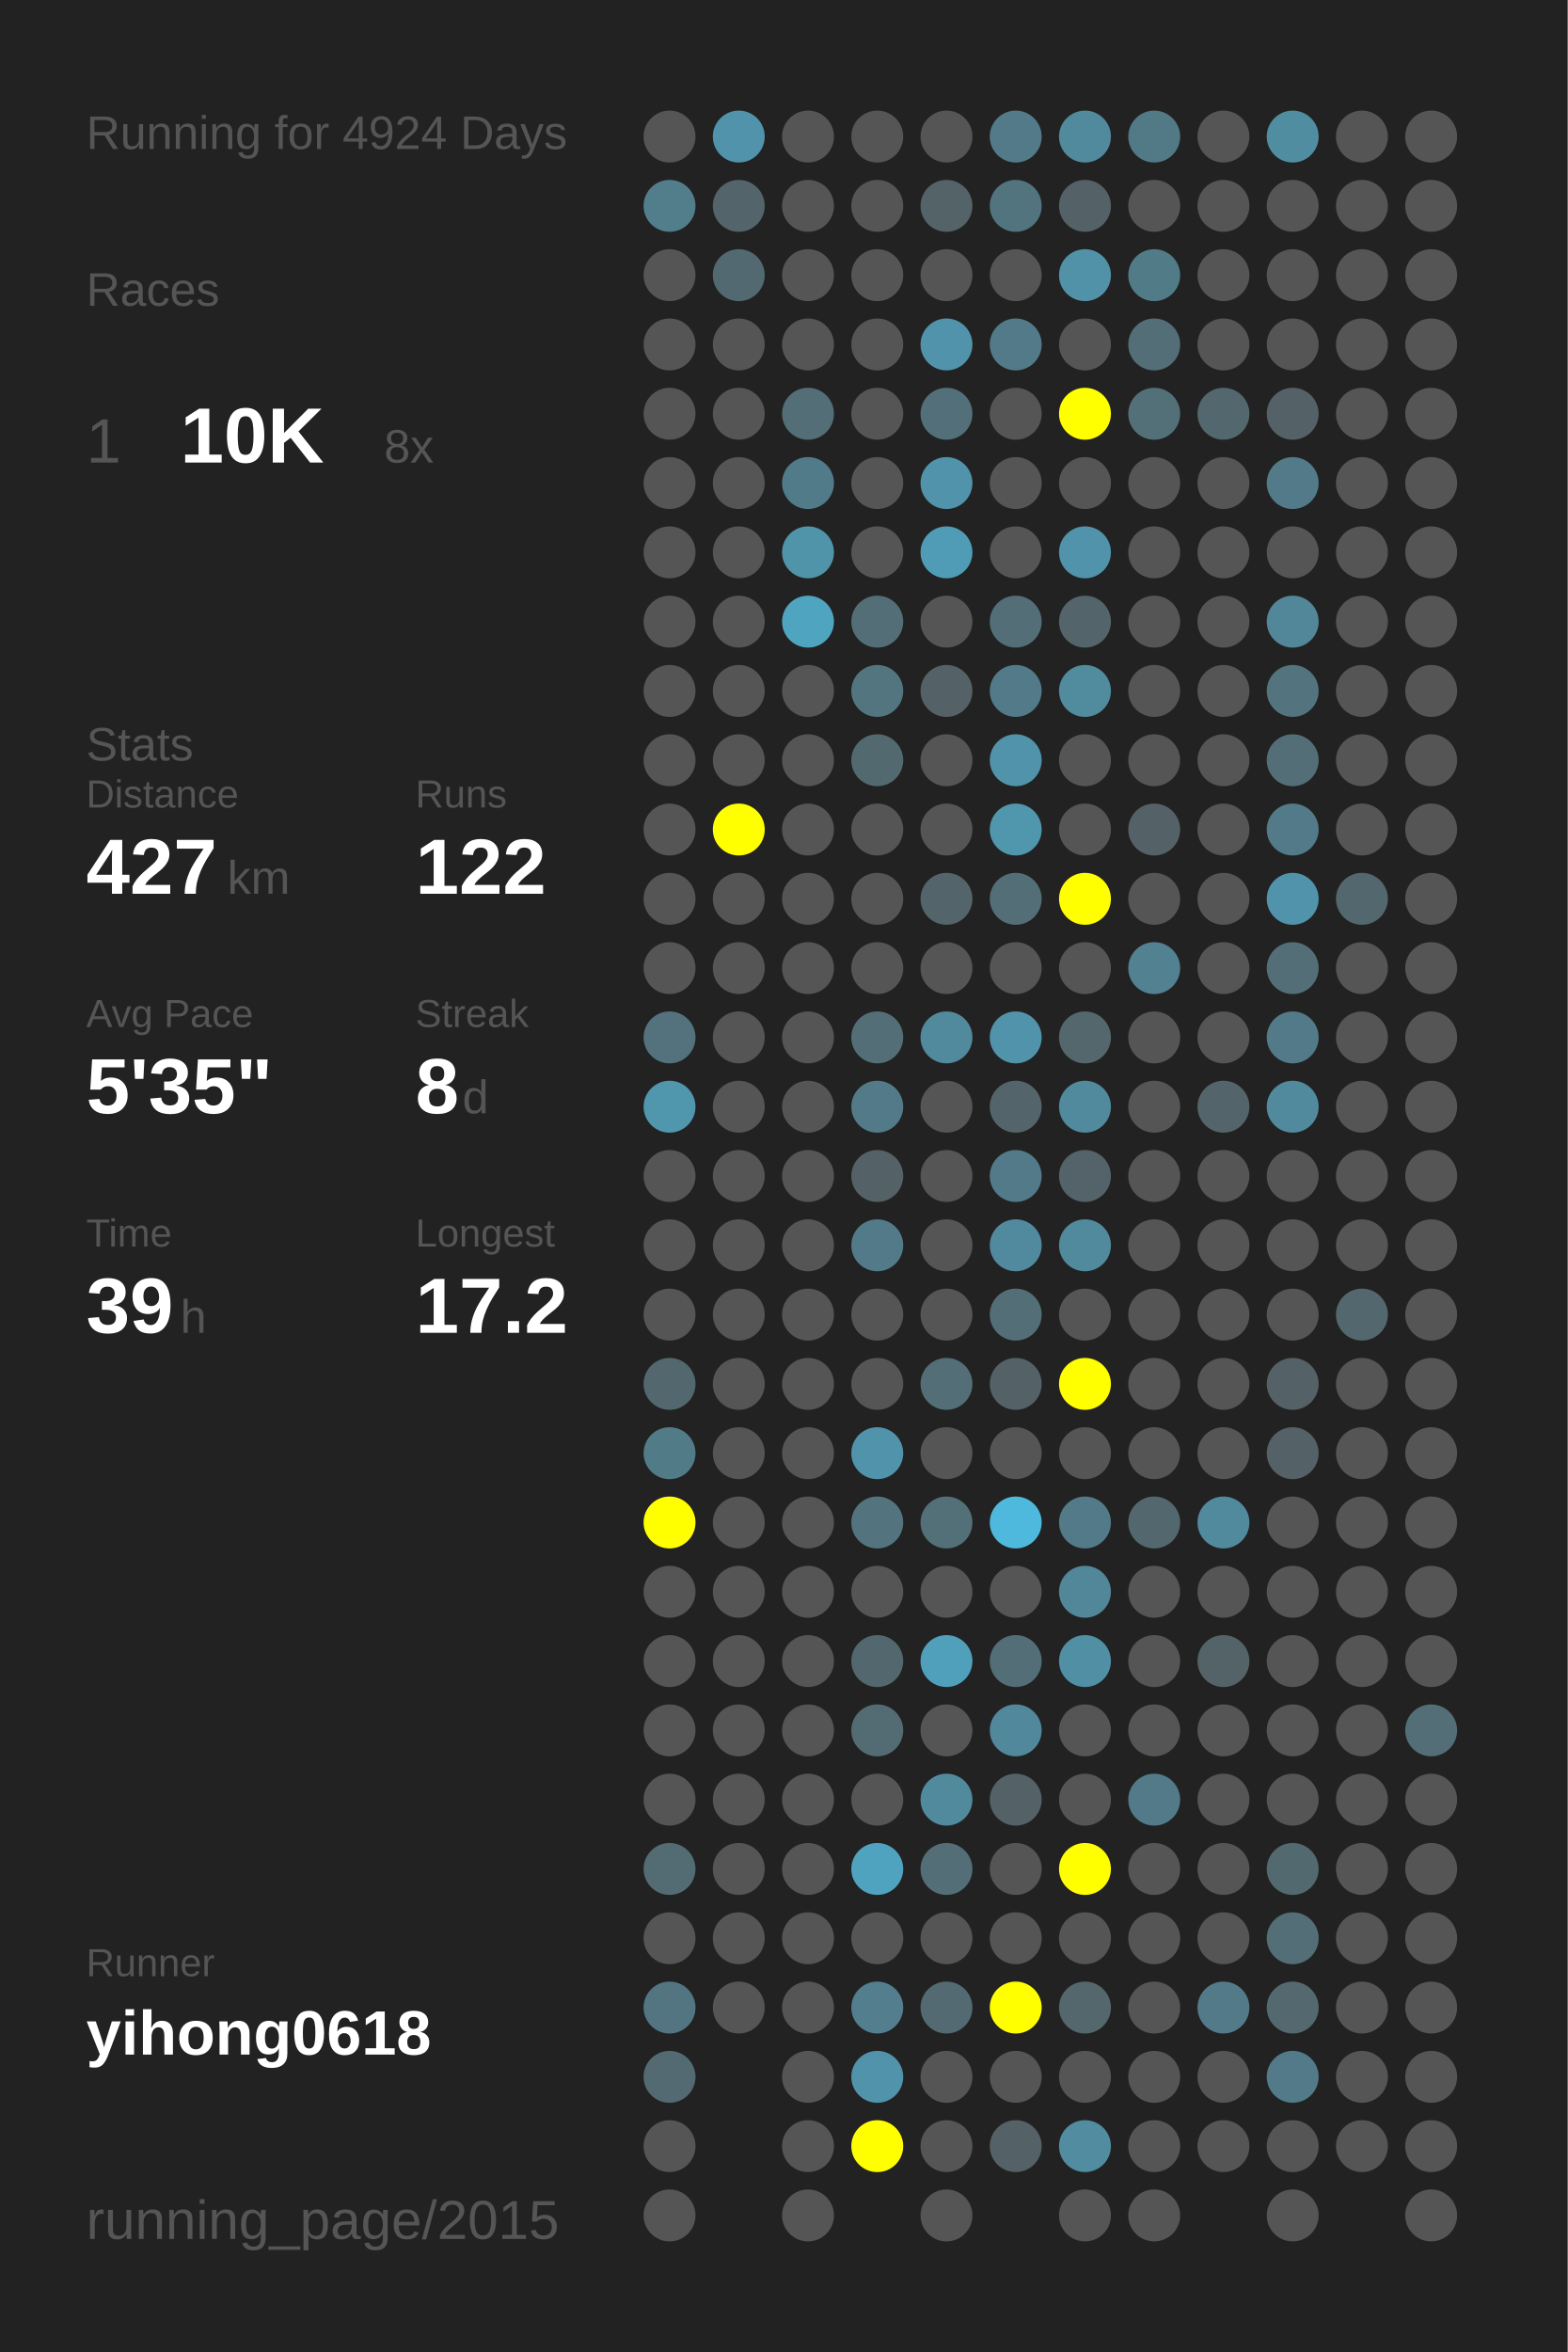
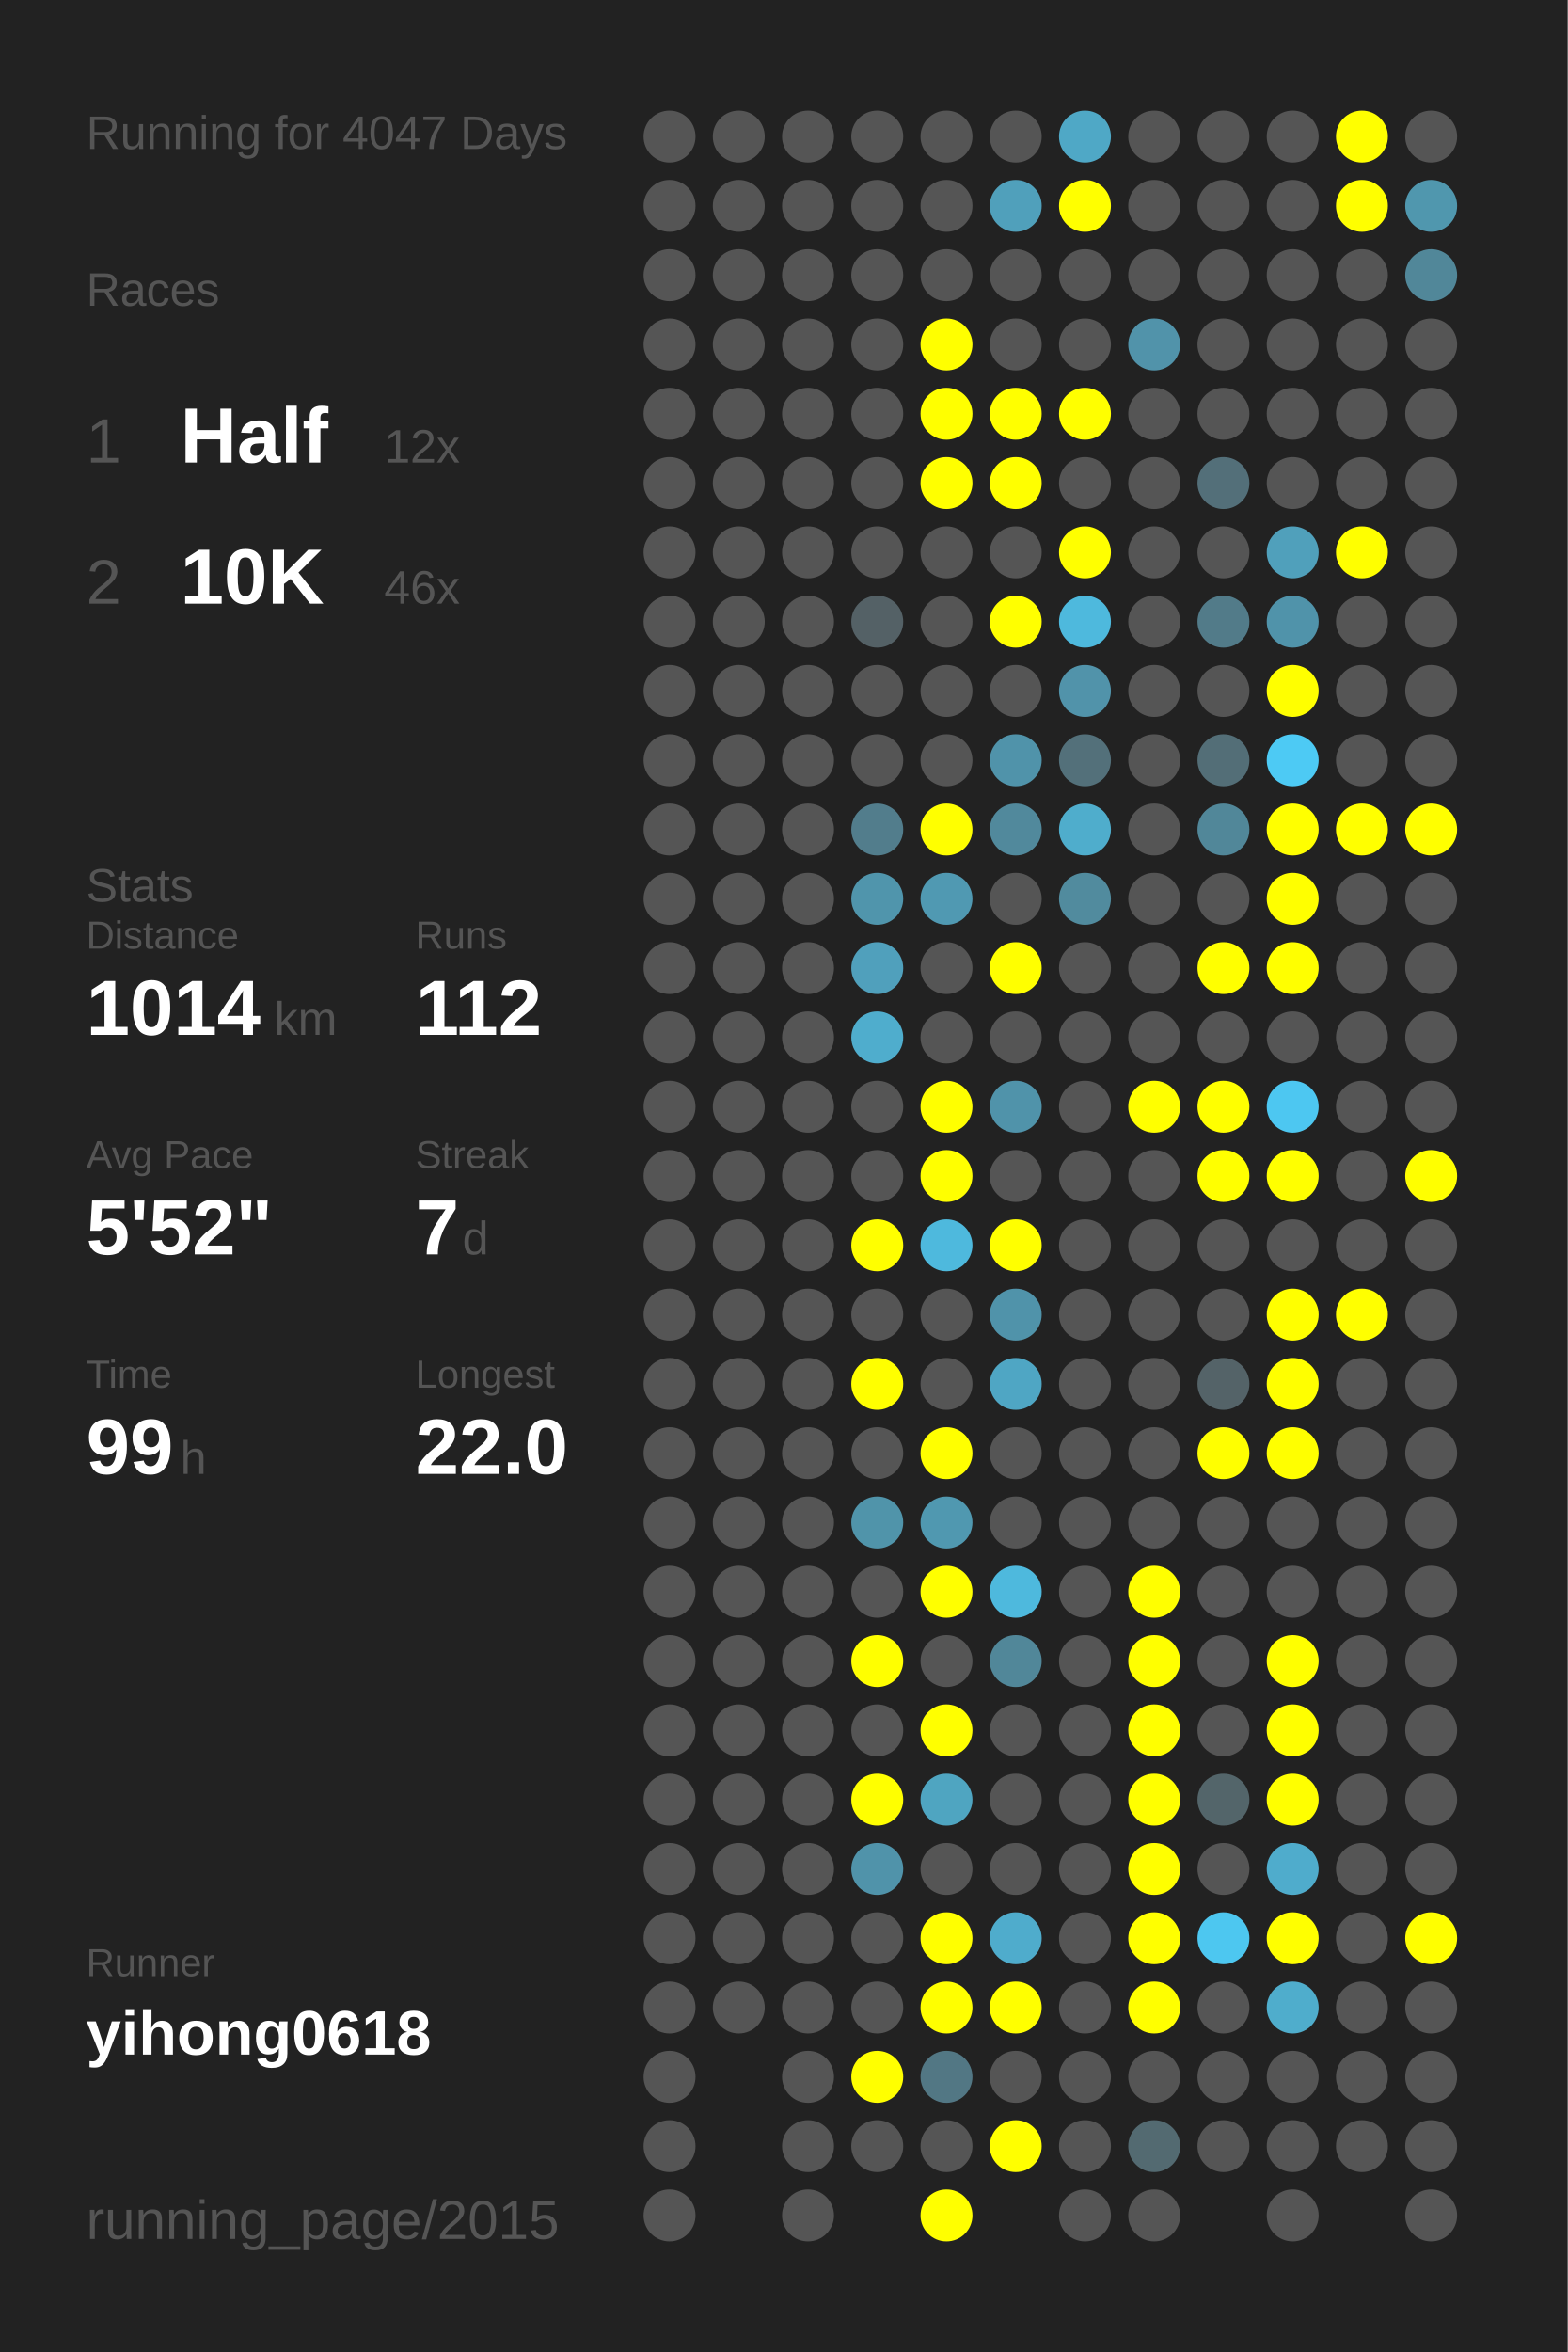
<svg xmlns="http://www.w3.org/2000/svg" baseProfile="full" height="300mm" version="1.1" viewBox="0,0,200,300" width="200mm">
  <defs />
  <rect fill="#222222" height="300" width="200" x="0" y="0" />
-   <text fill="#555555" style="font-size:6px; font-family:Arial;" x="11" y="19">Running for 4924 Days</text>
+   <text fill="#555555" style="font-size:6px; font-family:Arial;" x="11" y="19">Running for 4047 Days</text>
  <text fill="#555555" style="font-size:6px; font-family:Arial;" x="11" y="39">Races</text>
  <text fill="#555555" style="font-size:8px; font-family:Arial;" x="11" y="59">1</text>
-   <text fill="#FFFFFF" style="font-size:10px; font-family:Arial; font-weight:bold;" x="23" y="59">10K</text>
-   <text fill="#555555" style="font-size:6px; font-family:Arial;" x="49" y="59">8x</text>
-   <text fill="#555555" style="font-size:6px; font-family:Arial;" x="11" y="97">Stats</text>
-   <text fill="#555555" style="font-size:5px; font-family:Arial;" x="11" y="103">Distance</text>
-   <text fill="#FFFFFF" style="font-size:10px; font-family:Arial; font-weight:bold;" x="11" y="114">427</text>
-   <text fill="#555555" style="font-size:6px; font-family:Arial;" x="29" y="114">km</text>
-   <text fill="#555555" style="font-size:5px; font-family:Arial;" x="53" y="103">Runs</text>
-   <text fill="#FFFFFF" style="font-size:10px; font-family:Arial; font-weight:bold;" x="53" y="114">122</text>
-   <text fill="#555555" style="font-size:5px; font-family:Arial;" x="11" y="131">Avg Pace</text>
-   <text fill="#FFFFFF" style="font-size:10px; font-family:Arial; font-weight:bold;" x="11" y="142">5'35"</text>
-   <text fill="#555555" style="font-size:5px; font-family:Arial;" x="53" y="131">Streak</text>
-   <text fill="#FFFFFF" style="font-size:10px; font-family:Arial; font-weight:bold;" x="53" y="142">8</text>
-   <text fill="#555555" style="font-size:6px; font-family:Arial;" x="59" y="142">d</text>
-   <text fill="#555555" style="font-size:5px; font-family:Arial;" x="11" y="159">Time</text>
-   <text fill="#FFFFFF" style="font-size:10px; font-family:Arial; font-weight:bold;" x="11" y="170">39</text>
-   <text fill="#555555" style="font-size:6px; font-family:Arial;" x="23" y="170">h</text>
-   <text fill="#555555" style="font-size:5px; font-family:Arial;" x="53" y="159">Longest</text>
-   <text fill="#FFFFFF" style="font-size:10px; font-family:Arial; font-weight:bold;" x="53" y="170">17.2</text>
+   <text fill="#FFFFFF" style="font-size:10px; font-family:Arial; font-weight:bold;" x="23" y="59">Half</text>
+   <text fill="#555555" style="font-size:6px; font-family:Arial;" x="49" y="59">12x</text>
+   <text fill="#555555" style="font-size:8px; font-family:Arial;" x="11" y="77">2</text>
+   <text fill="#FFFFFF" style="font-size:10px; font-family:Arial; font-weight:bold;" x="23" y="77">10K</text>
+   <text fill="#555555" style="font-size:6px; font-family:Arial;" x="49" y="77">46x</text>
+   <text fill="#555555" style="font-size:6px; font-family:Arial;" x="11" y="115">Stats</text>
+   <text fill="#555555" style="font-size:5px; font-family:Arial;" x="11" y="121">Distance</text>
+   <text fill="#FFFFFF" style="font-size:10px; font-family:Arial; font-weight:bold;" x="11" y="132">1014</text>
+   <text fill="#555555" style="font-size:6px; font-family:Arial;" x="35" y="132">km</text>
+   <text fill="#555555" style="font-size:5px; font-family:Arial;" x="53" y="121">Runs</text>
+   <text fill="#FFFFFF" style="font-size:10px; font-family:Arial; font-weight:bold;" x="53" y="132">112</text>
+   <text fill="#555555" style="font-size:5px; font-family:Arial;" x="11" y="149">Avg Pace</text>
+   <text fill="#FFFFFF" style="font-size:10px; font-family:Arial; font-weight:bold;" x="11" y="160">5'52"</text>
+   <text fill="#555555" style="font-size:5px; font-family:Arial;" x="53" y="149">Streak</text>
+   <text fill="#FFFFFF" style="font-size:10px; font-family:Arial; font-weight:bold;" x="53" y="160">7</text>
+   <text fill="#555555" style="font-size:6px; font-family:Arial;" x="59" y="160">d</text>
+   <text fill="#555555" style="font-size:5px; font-family:Arial;" x="11" y="177">Time</text>
+   <text fill="#FFFFFF" style="font-size:10px; font-family:Arial; font-weight:bold;" x="11" y="188">99</text>
+   <text fill="#555555" style="font-size:6px; font-family:Arial;" x="23" y="188">h</text>
+   <text fill="#555555" style="font-size:5px; font-family:Arial;" x="53" y="177">Longest</text>
+   <text fill="#FFFFFF" style="font-size:10px; font-family:Arial; font-weight:bold;" x="53" y="188">22.0</text>
  <text fill="#555555" style="font-size:5px; font-family:Arial;" x="11" y="252.065">Runner</text>
  <text fill="#FFFFFF" style="font-size:8px; font-family:Arial; font-weight:bold;" x="11" y="262.065">yihong0618</text>
  <text fill="#555555" style="font-size:7px; font-family:Arial;" x="11" y="285.581">running_page/2015</text>
  <circle cx="85.417" cy="17.419" fill="#555555" r="3.312" />
-   <circle cx="85.417" cy="26.258" fill="#527e8c" r="3.312" />
+   <circle cx="85.417" cy="26.258" fill="#555555" r="3.312" />
  <circle cx="85.417" cy="35.097" fill="#555555" r="3.312" />
  <circle cx="85.417" cy="43.935" fill="#555555" r="3.312" />
  <circle cx="85.417" cy="52.774" fill="#555555" r="3.312" />
  <circle cx="85.417" cy="61.613" fill="#555555" r="3.312" />
  <circle cx="85.417" cy="70.452" fill="#555555" r="3.312" />
  <circle cx="85.417" cy="79.29" fill="#555555" r="3.312" />
  <circle cx="85.417" cy="88.129" fill="#555555" r="3.312" />
  <circle cx="85.417" cy="96.968" fill="#555555" r="3.312" />
  <circle cx="85.417" cy="105.806" fill="#555555" r="3.312" />
  <circle cx="85.417" cy="114.645" fill="#555555" r="3.312" />
  <circle cx="85.417" cy="123.484" fill="#555555" r="3.312" />
-   <circle cx="85.417" cy="132.323" fill="#53727d" r="3.312" />
-   <circle cx="85.417" cy="141.161" fill="#5096ad" r="3.312" />
+   <circle cx="85.417" cy="132.323" fill="#555555" r="3.312" />
+   <circle cx="85.417" cy="141.161" fill="#555555" r="3.312" />
  <circle cx="85.417" cy="150" fill="#555555" r="3.312" />
  <circle cx="85.417" cy="158.839" fill="#555555" r="3.312" />
  <circle cx="85.417" cy="167.677" fill="#555555" r="3.312" />
-   <circle cx="85.417" cy="176.516" fill="#53676e" r="3.312" />
-   <circle cx="85.417" cy="185.355" fill="#527b88" r="3.312" />
-   <circle cx="85.417" cy="194.194" fill="#FFFF00" r="3.312" />
+   <circle cx="85.417" cy="176.516" fill="#555555" r="3.312" />
+   <circle cx="85.417" cy="185.355" fill="#555555" r="3.312" />
+   <circle cx="85.417" cy="194.194" fill="#555555" r="3.312" />
  <circle cx="85.417" cy="203.032" fill="#555555" r="3.312" />
  <circle cx="85.417" cy="211.871" fill="#555555" r="3.312" />
  <circle cx="85.417" cy="220.71" fill="#555555" r="3.312" />
  <circle cx="85.417" cy="229.548" fill="#555555" r="3.312" />
-   <circle cx="85.417" cy="238.387" fill="#536b73" r="3.312" />
+   <circle cx="85.417" cy="238.387" fill="#555555" r="3.312" />
  <circle cx="85.417" cy="247.226" fill="#555555" r="3.312" />
-   <circle cx="85.417" cy="256.065" fill="#527581" r="3.312" />
-   <circle cx="85.417" cy="264.903" fill="#536a72" r="3.312" />
+   <circle cx="85.417" cy="256.065" fill="#555555" r="3.312" />
+   <circle cx="85.417" cy="264.903" fill="#555555" r="3.312" />
  <circle cx="85.417" cy="273.742" fill="#555555" r="3.312" />
  <circle cx="85.417" cy="282.581" fill="#555555" r="3.312" />
-   <circle cx="94.25" cy="17.419" fill="#5093aa" r="3.312" />
-   <circle cx="94.25" cy="26.258" fill="#53646a" r="3.312" />
-   <circle cx="94.25" cy="35.097" fill="#536971" r="3.312" />
+   <circle cx="94.25" cy="17.419" fill="#555555" r="3.312" />
+   <circle cx="94.25" cy="26.258" fill="#555555" r="3.312" />
+   <circle cx="94.25" cy="35.097" fill="#555555" r="3.312" />
  <circle cx="94.25" cy="43.935" fill="#555555" r="3.312" />
  <circle cx="94.25" cy="52.774" fill="#555555" r="3.312" />
  <circle cx="94.25" cy="61.613" fill="#555555" r="3.312" />
  <circle cx="94.25" cy="70.452" fill="#555555" r="3.312" />
  <circle cx="94.25" cy="79.29" fill="#555555" r="3.312" />
  <circle cx="94.25" cy="88.129" fill="#555555" r="3.312" />
  <circle cx="94.25" cy="96.968" fill="#555555" r="3.312" />
-   <circle cx="94.25" cy="105.806" fill="#FFFF00" r="3.312" />
+   <circle cx="94.25" cy="105.806" fill="#555555" r="3.312" />
  <circle cx="94.25" cy="114.645" fill="#555555" r="3.312" />
  <circle cx="94.25" cy="123.484" fill="#555555" r="3.312" />
  <circle cx="94.25" cy="132.323" fill="#555555" r="3.312" />
  <circle cx="94.25" cy="141.161" fill="#555555" r="3.312" />
  <circle cx="94.25" cy="150" fill="#555555" r="3.312" />
  <circle cx="94.25" cy="158.839" fill="#555555" r="3.312" />
  <circle cx="94.25" cy="167.677" fill="#555555" r="3.312" />
  <circle cx="94.25" cy="176.516" fill="#555555" r="3.312" />
  <circle cx="94.25" cy="185.355" fill="#555555" r="3.312" />
  <circle cx="94.25" cy="194.194" fill="#555555" r="3.312" />
  <circle cx="94.25" cy="203.032" fill="#555555" r="3.312" />
  <circle cx="94.25" cy="211.871" fill="#555555" r="3.312" />
  <circle cx="94.25" cy="220.71" fill="#555555" r="3.312" />
  <circle cx="94.25" cy="229.548" fill="#555555" r="3.312" />
  <circle cx="94.25" cy="238.387" fill="#555555" r="3.312" />
  <circle cx="94.25" cy="247.226" fill="#555555" r="3.312" />
  <circle cx="94.25" cy="256.065" fill="#555555" r="3.312" />
  <circle cx="103.083" cy="17.419" fill="#555555" r="3.312" />
  <circle cx="103.083" cy="26.258" fill="#555555" r="3.312" />
  <circle cx="103.083" cy="35.097" fill="#555555" r="3.312" />
  <circle cx="103.083" cy="43.935" fill="#555555" r="3.312" />
-   <circle cx="103.083" cy="52.774" fill="#536e77" r="3.312" />
-   <circle cx="103.083" cy="61.613" fill="#527b89" r="3.312" />
-   <circle cx="103.083" cy="70.452" fill="#5094aa" r="3.312" />
-   <circle cx="103.083" cy="79.29" fill="#4fa4c0" r="3.312" />
+   <circle cx="103.083" cy="52.774" fill="#555555" r="3.312" />
+   <circle cx="103.083" cy="61.613" fill="#555555" r="3.312" />
+   <circle cx="103.083" cy="70.452" fill="#555555" r="3.312" />
+   <circle cx="103.083" cy="79.29" fill="#555555" r="3.312" />
  <circle cx="103.083" cy="88.129" fill="#555555" r="3.312" />
  <circle cx="103.083" cy="96.968" fill="#555555" r="3.312" />
  <circle cx="103.083" cy="105.806" fill="#555555" r="3.312" />
  <circle cx="103.083" cy="114.645" fill="#555555" r="3.312" />
  <circle cx="103.083" cy="123.484" fill="#555555" r="3.312" />
  <circle cx="103.083" cy="132.323" fill="#555555" r="3.312" />
  <circle cx="103.083" cy="141.161" fill="#555555" r="3.312" />
  <circle cx="103.083" cy="150" fill="#555555" r="3.312" />
  <circle cx="103.083" cy="158.839" fill="#555555" r="3.312" />
  <circle cx="103.083" cy="167.677" fill="#555555" r="3.312" />
  <circle cx="103.083" cy="176.516" fill="#555555" r="3.312" />
  <circle cx="103.083" cy="185.355" fill="#555555" r="3.312" />
  <circle cx="103.083" cy="194.194" fill="#555555" r="3.312" />
  <circle cx="103.083" cy="203.032" fill="#555555" r="3.312" />
  <circle cx="103.083" cy="211.871" fill="#555555" r="3.312" />
  <circle cx="103.083" cy="220.71" fill="#555555" r="3.312" />
  <circle cx="103.083" cy="229.548" fill="#555555" r="3.312" />
  <circle cx="103.083" cy="238.387" fill="#555555" r="3.312" />
  <circle cx="103.083" cy="247.226" fill="#555555" r="3.312" />
  <circle cx="103.083" cy="256.065" fill="#555555" r="3.312" />
  <circle cx="103.083" cy="264.903" fill="#555555" r="3.312" />
  <circle cx="103.083" cy="273.742" fill="#555555" r="3.312" />
  <circle cx="103.083" cy="282.581" fill="#555555" r="3.312" />
  <circle cx="111.917" cy="17.419" fill="#555555" r="3.312" />
  <circle cx="111.917" cy="26.258" fill="#555555" r="3.312" />
  <circle cx="111.917" cy="35.097" fill="#555555" r="3.312" />
  <circle cx="111.917" cy="43.935" fill="#555555" r="3.312" />
  <circle cx="111.917" cy="52.774" fill="#555555" r="3.312" />
  <circle cx="111.917" cy="61.613" fill="#555555" r="3.312" />
  <circle cx="111.917" cy="70.452" fill="#555555" r="3.312" />
-   <circle cx="111.917" cy="79.29" fill="#536e77" r="3.312" />
-   <circle cx="111.917" cy="88.129" fill="#527580" r="3.312" />
-   <circle cx="111.917" cy="96.968" fill="#536970" r="3.312" />
-   <circle cx="111.917" cy="105.806" fill="#555555" r="3.312" />
-   <circle cx="111.917" cy="114.645" fill="#555555" r="3.312" />
-   <circle cx="111.917" cy="123.484" fill="#555555" r="3.312" />
-   <circle cx="111.917" cy="132.323" fill="#536e77" r="3.312" />
-   <circle cx="111.917" cy="141.161" fill="#527a88" r="3.312" />
-   <circle cx="111.917" cy="150" fill="#546166" r="3.312" />
-   <circle cx="111.917" cy="158.839" fill="#527a88" r="3.312" />
+   <circle cx="111.917" cy="79.29" fill="#546166" r="3.312" />
+   <circle cx="111.917" cy="88.129" fill="#555555" r="3.312" />
+   <circle cx="111.917" cy="96.968" fill="#555555" r="3.312" />
+   <circle cx="111.917" cy="105.806" fill="#527d8c" r="3.312" />
+   <circle cx="111.917" cy="114.645" fill="#5095ac" r="3.312" />
+   <circle cx="111.917" cy="123.484" fill="#50a0bc" r="3.312" />
+   <circle cx="111.917" cy="132.323" fill="#4fadcd" r="3.312" />
+   <circle cx="111.917" cy="141.161" fill="#555555" r="3.312" />
+   <circle cx="111.917" cy="150" fill="#555555" r="3.312" />
+   <circle cx="111.917" cy="158.839" fill="#FFFF00" r="3.312" />
  <circle cx="111.917" cy="167.677" fill="#555555" r="3.312" />
-   <circle cx="111.917" cy="176.516" fill="#555555" r="3.312" />
-   <circle cx="111.917" cy="185.355" fill="#5093aa" r="3.312" />
-   <circle cx="111.917" cy="194.194" fill="#53747f" r="3.312" />
+   <circle cx="111.917" cy="176.516" fill="#FFFF00" r="3.312" />
+   <circle cx="111.917" cy="185.355" fill="#555555" r="3.312" />
+   <circle cx="111.917" cy="194.194" fill="#5094aa" r="3.312" />
  <circle cx="111.917" cy="203.032" fill="#555555" r="3.312" />
-   <circle cx="111.917" cy="211.871" fill="#53676e" r="3.312" />
-   <circle cx="111.917" cy="220.71" fill="#536c74" r="3.312" />
-   <circle cx="111.917" cy="229.548" fill="#555555" r="3.312" />
-   <circle cx="111.917" cy="238.387" fill="#4fa3bf" r="3.312" />
+   <circle cx="111.917" cy="211.871" fill="#FFFF00" r="3.312" />
+   <circle cx="111.917" cy="220.71" fill="#555555" r="3.312" />
+   <circle cx="111.917" cy="229.548" fill="#FFFF00" r="3.312" />
+   <circle cx="111.917" cy="238.387" fill="#5093aa" r="3.312" />
  <circle cx="111.917" cy="247.226" fill="#555555" r="3.312" />
-   <circle cx="111.917" cy="256.065" fill="#527e8d" r="3.312" />
-   <circle cx="111.917" cy="264.903" fill="#5093aa" r="3.312" />
-   <circle cx="111.917" cy="273.742" fill="#FFFF00" r="3.312" />
+   <circle cx="111.917" cy="256.065" fill="#555555" r="3.312" />
+   <circle cx="111.917" cy="264.903" fill="#FFFF00" r="3.312" />
+   <circle cx="111.917" cy="273.742" fill="#555555" r="3.312" />
  <circle cx="120.75" cy="17.419" fill="#555555" r="3.312" />
-   <circle cx="120.75" cy="26.258" fill="#546368" r="3.312" />
+   <circle cx="120.75" cy="26.258" fill="#555555" r="3.312" />
  <circle cx="120.75" cy="35.097" fill="#555555" r="3.312" />
-   <circle cx="120.75" cy="43.935" fill="#5093aa" r="3.312" />
-   <circle cx="120.75" cy="52.774" fill="#536f79" r="3.312" />
-   <circle cx="120.75" cy="61.613" fill="#5093aa" r="3.312" />
-   <circle cx="120.75" cy="70.452" fill="#509cb6" r="3.312" />
+   <circle cx="120.75" cy="43.935" fill="#FFFF00" r="3.312" />
+   <circle cx="120.75" cy="52.774" fill="#FFFF00" r="3.312" />
+   <circle cx="120.75" cy="61.613" fill="#FFFF00" r="3.312" />
+   <circle cx="120.75" cy="70.452" fill="#555555" r="3.312" />
  <circle cx="120.75" cy="79.29" fill="#555555" r="3.312" />
-   <circle cx="120.75" cy="88.129" fill="#546166" r="3.312" />
+   <circle cx="120.75" cy="88.129" fill="#555555" r="3.312" />
  <circle cx="120.75" cy="96.968" fill="#555555" r="3.312" />
-   <circle cx="120.75" cy="105.806" fill="#555555" r="3.312" />
-   <circle cx="120.75" cy="114.645" fill="#53646a" r="3.312" />
+   <circle cx="120.75" cy="105.806" fill="#FFFF00" r="3.312" />
+   <circle cx="120.75" cy="114.645" fill="#5099b2" r="3.312" />
  <circle cx="120.75" cy="123.484" fill="#555555" r="3.312" />
-   <circle cx="120.75" cy="132.323" fill="#518a9d" r="3.312" />
-   <circle cx="120.75" cy="141.161" fill="#555555" r="3.312" />
-   <circle cx="120.75" cy="150" fill="#555555" r="3.312" />
-   <circle cx="120.75" cy="158.839" fill="#555555" r="3.312" />
+   <circle cx="120.75" cy="132.323" fill="#555555" r="3.312" />
+   <circle cx="120.75" cy="141.161" fill="#FFFF00" r="3.312" />
+   <circle cx="120.75" cy="150" fill="#FFFF00" r="3.312" />
+   <circle cx="120.75" cy="158.839" fill="#4eb9dd" r="3.312" />
  <circle cx="120.75" cy="167.677" fill="#555555" r="3.312" />
-   <circle cx="120.75" cy="176.516" fill="#536e77" r="3.312" />
-   <circle cx="120.75" cy="185.355" fill="#555555" r="3.312" />
-   <circle cx="120.75" cy="194.194" fill="#536f78" r="3.312" />
-   <circle cx="120.75" cy="203.032" fill="#555555" r="3.312" />
-   <circle cx="120.75" cy="211.871" fill="#50a0bb" r="3.312" />
-   <circle cx="120.75" cy="220.71" fill="#555555" r="3.312" />
-   <circle cx="120.75" cy="229.548" fill="#518a9d" r="3.312" />
-   <circle cx="120.75" cy="238.387" fill="#536e77" r="3.312" />
-   <circle cx="120.75" cy="247.226" fill="#555555" r="3.312" />
-   <circle cx="120.75" cy="256.065" fill="#536a72" r="3.312" />
-   <circle cx="120.75" cy="264.903" fill="#555555" r="3.312" />
+   <circle cx="120.75" cy="176.516" fill="#555555" r="3.312" />
+   <circle cx="120.75" cy="185.355" fill="#FFFF00" r="3.312" />
+   <circle cx="120.75" cy="194.194" fill="#5098b0" r="3.312" />
+   <circle cx="120.75" cy="203.032" fill="#FFFF00" r="3.312" />
+   <circle cx="120.75" cy="211.871" fill="#555555" r="3.312" />
+   <circle cx="120.75" cy="220.71" fill="#FFFF00" r="3.312" />
+   <circle cx="120.75" cy="229.548" fill="#4fa5c1" r="3.312" />
+   <circle cx="120.75" cy="238.387" fill="#555555" r="3.312" />
+   <circle cx="120.75" cy="247.226" fill="#FFFF00" r="3.312" />
+   <circle cx="120.75" cy="256.065" fill="#FFFF00" r="3.312" />
+   <circle cx="120.75" cy="264.903" fill="#527784" r="3.312" />
  <circle cx="120.75" cy="273.742" fill="#555555" r="3.312" />
-   <circle cx="120.75" cy="282.581" fill="#555555" r="3.312" />
-   <circle cx="129.583" cy="17.419" fill="#527a88" r="3.312" />
-   <circle cx="129.583" cy="26.258" fill="#52747f" r="3.312" />
+   <circle cx="120.75" cy="282.581" fill="#FFFF00" r="3.312" />
+   <circle cx="129.583" cy="17.419" fill="#555555" r="3.312" />
+   <circle cx="129.583" cy="26.258" fill="#50a0bb" r="3.312" />
  <circle cx="129.583" cy="35.097" fill="#555555" r="3.312" />
-   <circle cx="129.583" cy="43.935" fill="#527a88" r="3.312" />
-   <circle cx="129.583" cy="52.774" fill="#555555" r="3.312" />
-   <circle cx="129.583" cy="61.613" fill="#555555" r="3.312" />
+   <circle cx="129.583" cy="43.935" fill="#555555" r="3.312" />
+   <circle cx="129.583" cy="52.774" fill="#FFFF00" r="3.312" />
+   <circle cx="129.583" cy="61.613" fill="#FFFF00" r="3.312" />
  <circle cx="129.583" cy="70.452" fill="#555555" r="3.312" />
-   <circle cx="129.583" cy="79.29" fill="#536e77" r="3.312" />
-   <circle cx="129.583" cy="88.129" fill="#527a88" r="3.312" />
+   <circle cx="129.583" cy="79.29" fill="#FFFF00" r="3.312" />
+   <circle cx="129.583" cy="88.129" fill="#555555" r="3.312" />
  <circle cx="129.583" cy="96.968" fill="#5093aa" r="3.312" />
-   <circle cx="129.583" cy="105.806" fill="#5096ad" r="3.312" />
-   <circle cx="129.583" cy="114.645" fill="#536e77" r="3.312" />
-   <circle cx="129.583" cy="123.484" fill="#555555" r="3.312" />
-   <circle cx="129.583" cy="132.323" fill="#5093aa" r="3.312" />
-   <circle cx="129.583" cy="141.161" fill="#53656a" r="3.312" />
-   <circle cx="129.583" cy="150" fill="#527a88" r="3.312" />
-   <circle cx="129.583" cy="158.839" fill="#518a9e" r="3.312" />
-   <circle cx="129.583" cy="167.677" fill="#536e77" r="3.312" />
-   <circle cx="129.583" cy="176.516" fill="#546166" r="3.312" />
+   <circle cx="129.583" cy="105.806" fill="#51899c" r="3.312" />
+   <circle cx="129.583" cy="114.645" fill="#555555" r="3.312" />
+   <circle cx="129.583" cy="123.484" fill="#FFFF00" r="3.312" />
+   <circle cx="129.583" cy="132.323" fill="#555555" r="3.312" />
+   <circle cx="129.583" cy="141.161" fill="#5093aa" r="3.312" />
+   <circle cx="129.583" cy="150" fill="#555555" r="3.312" />
+   <circle cx="129.583" cy="158.839" fill="#FFFF00" r="3.312" />
+   <circle cx="129.583" cy="167.677" fill="#5093aa" r="3.312" />
+   <circle cx="129.583" cy="176.516" fill="#4fa6c4" r="3.312" />
  <circle cx="129.583" cy="185.355" fill="#555555" r="3.312" />
-   <circle cx="129.583" cy="194.194" fill="#4eb9dd" r="3.312" />
-   <circle cx="129.583" cy="203.032" fill="#555555" r="3.312" />
-   <circle cx="129.583" cy="211.871" fill="#536e77" r="3.312" />
-   <circle cx="129.583" cy="220.71" fill="#51889b" r="3.312" />
-   <circle cx="129.583" cy="229.548" fill="#546166" r="3.312" />
+   <circle cx="129.583" cy="194.194" fill="#555555" r="3.312" />
+   <circle cx="129.583" cy="203.032" fill="#4eb9dd" r="3.312" />
+   <circle cx="129.583" cy="211.871" fill="#518799" r="3.312" />
+   <circle cx="129.583" cy="220.71" fill="#555555" r="3.312" />
+   <circle cx="129.583" cy="229.548" fill="#555555" r="3.312" />
  <circle cx="129.583" cy="238.387" fill="#555555" r="3.312" />
-   <circle cx="129.583" cy="247.226" fill="#555555" r="3.312" />
+   <circle cx="129.583" cy="247.226" fill="#4faccc" r="3.312" />
  <circle cx="129.583" cy="256.065" fill="#FFFF00" r="3.312" />
  <circle cx="129.583" cy="264.903" fill="#555555" r="3.312" />
-   <circle cx="129.583" cy="273.742" fill="#546166" r="3.312" />
-   <circle cx="138.417" cy="17.419" fill="#518a9d" r="3.312" />
-   <circle cx="138.417" cy="26.258" fill="#546166" r="3.312" />
-   <circle cx="138.417" cy="35.097" fill="#5192a9" r="3.312" />
+   <circle cx="129.583" cy="273.742" fill="#FFFF00" r="3.312" />
+   <circle cx="138.417" cy="17.419" fill="#4fa8c6" r="3.312" />
+   <circle cx="138.417" cy="26.258" fill="#FFFF00" r="3.312" />
+   <circle cx="138.417" cy="35.097" fill="#555555" r="3.312" />
  <circle cx="138.417" cy="43.935" fill="#555555" r="3.312" />
  <circle cx="138.417" cy="52.774" fill="#FFFF00" r="3.312" />
  <circle cx="138.417" cy="61.613" fill="#555555" r="3.312" />
-   <circle cx="138.417" cy="70.452" fill="#5093aa" r="3.312" />
-   <circle cx="138.417" cy="79.29" fill="#53646a" r="3.312" />
-   <circle cx="138.417" cy="88.129" fill="#518b9e" r="3.312" />
-   <circle cx="138.417" cy="96.968" fill="#555555" r="3.312" />
-   <circle cx="138.417" cy="105.806" fill="#555555" r="3.312" />
-   <circle cx="138.417" cy="114.645" fill="#FFFF00" r="3.312" />
+   <circle cx="138.417" cy="70.452" fill="#FFFF00" r="3.312" />
+   <circle cx="138.417" cy="79.29" fill="#4eb9dd" r="3.312" />
+   <circle cx="138.417" cy="88.129" fill="#5193aa" r="3.312" />
+   <circle cx="138.417" cy="96.968" fill="#53707a" r="3.312" />
+   <circle cx="138.417" cy="105.806" fill="#4fadcc" r="3.312" />
+   <circle cx="138.417" cy="114.645" fill="#518b9e" r="3.312" />
  <circle cx="138.417" cy="123.484" fill="#555555" r="3.312" />
-   <circle cx="138.417" cy="132.323" fill="#53676d" r="3.312" />
-   <circle cx="138.417" cy="141.161" fill="#518a9d" r="3.312" />
-   <circle cx="138.417" cy="150" fill="#546369" r="3.312" />
-   <circle cx="138.417" cy="158.839" fill="#518a9d" r="3.312" />
+   <circle cx="138.417" cy="132.323" fill="#555555" r="3.312" />
+   <circle cx="138.417" cy="141.161" fill="#555555" r="3.312" />
+   <circle cx="138.417" cy="150" fill="#555555" r="3.312" />
+   <circle cx="138.417" cy="158.839" fill="#555555" r="3.312" />
  <circle cx="138.417" cy="167.677" fill="#555555" r="3.312" />
-   <circle cx="138.417" cy="176.516" fill="#FFFF00" r="3.312" />
+   <circle cx="138.417" cy="176.516" fill="#555555" r="3.312" />
  <circle cx="138.417" cy="185.355" fill="#555555" r="3.312" />
-   <circle cx="138.417" cy="194.194" fill="#527a88" r="3.312" />
-   <circle cx="138.417" cy="203.032" fill="#518799" r="3.312" />
-   <circle cx="138.417" cy="211.871" fill="#518fa4" r="3.312" />
+   <circle cx="138.417" cy="194.194" fill="#555555" r="3.312" />
+   <circle cx="138.417" cy="203.032" fill="#555555" r="3.312" />
+   <circle cx="138.417" cy="211.871" fill="#555555" r="3.312" />
  <circle cx="138.417" cy="220.71" fill="#555555" r="3.312" />
  <circle cx="138.417" cy="229.548" fill="#555555" r="3.312" />
-   <circle cx="138.417" cy="238.387" fill="#FFFF00" r="3.312" />
+   <circle cx="138.417" cy="238.387" fill="#555555" r="3.312" />
  <circle cx="138.417" cy="247.226" fill="#555555" r="3.312" />
-   <circle cx="138.417" cy="256.065" fill="#53676d" r="3.312" />
+   <circle cx="138.417" cy="256.065" fill="#555555" r="3.312" />
  <circle cx="138.417" cy="264.903" fill="#555555" r="3.312" />
-   <circle cx="138.417" cy="273.742" fill="#518ca0" r="3.312" />
+   <circle cx="138.417" cy="273.742" fill="#555555" r="3.312" />
  <circle cx="138.417" cy="282.581" fill="#555555" r="3.312" />
-   <circle cx="147.25" cy="17.419" fill="#527986" r="3.312" />
+   <circle cx="147.25" cy="17.419" fill="#555555" r="3.312" />
  <circle cx="147.25" cy="26.258" fill="#555555" r="3.312" />
-   <circle cx="147.25" cy="35.097" fill="#527b88" r="3.312" />
-   <circle cx="147.25" cy="43.935" fill="#536e77" r="3.312" />
-   <circle cx="147.25" cy="52.774" fill="#537079" r="3.312" />
+   <circle cx="147.25" cy="35.097" fill="#555555" r="3.312" />
+   <circle cx="147.25" cy="43.935" fill="#5193aa" r="3.312" />
+   <circle cx="147.25" cy="52.774" fill="#555555" r="3.312" />
  <circle cx="147.25" cy="61.613" fill="#555555" r="3.312" />
  <circle cx="147.25" cy="70.452" fill="#555555" r="3.312" />
  <circle cx="147.25" cy="79.29" fill="#555555" r="3.312" />
  <circle cx="147.25" cy="88.129" fill="#555555" r="3.312" />
  <circle cx="147.25" cy="96.968" fill="#555555" r="3.312" />
-   <circle cx="147.25" cy="105.806" fill="#546166" r="3.312" />
+   <circle cx="147.25" cy="105.806" fill="#555555" r="3.312" />
  <circle cx="147.25" cy="114.645" fill="#555555" r="3.312" />
-   <circle cx="147.25" cy="123.484" fill="#528191" r="3.312" />
+   <circle cx="147.25" cy="123.484" fill="#555555" r="3.312" />
  <circle cx="147.25" cy="132.323" fill="#555555" r="3.312" />
-   <circle cx="147.25" cy="141.161" fill="#555555" r="3.312" />
+   <circle cx="147.25" cy="141.161" fill="#FFFF00" r="3.312" />
  <circle cx="147.25" cy="150" fill="#555555" r="3.312" />
  <circle cx="147.25" cy="158.839" fill="#555555" r="3.312" />
  <circle cx="147.25" cy="167.677" fill="#555555" r="3.312" />
  <circle cx="147.25" cy="176.516" fill="#555555" r="3.312" />
  <circle cx="147.25" cy="185.355" fill="#555555" r="3.312" />
-   <circle cx="147.25" cy="194.194" fill="#53676e" r="3.312" />
-   <circle cx="147.25" cy="203.032" fill="#555555" r="3.312" />
-   <circle cx="147.25" cy="211.871" fill="#555555" r="3.312" />
-   <circle cx="147.25" cy="220.71" fill="#555555" r="3.312" />
-   <circle cx="147.25" cy="229.548" fill="#527a88" r="3.312" />
-   <circle cx="147.25" cy="238.387" fill="#555555" r="3.312" />
-   <circle cx="147.25" cy="247.226" fill="#555555" r="3.312" />
-   <circle cx="147.25" cy="256.065" fill="#555555" r="3.312" />
+   <circle cx="147.25" cy="194.194" fill="#555555" r="3.312" />
+   <circle cx="147.25" cy="203.032" fill="#FFFF00" r="3.312" />
+   <circle cx="147.25" cy="211.871" fill="#FFFF00" r="3.312" />
+   <circle cx="147.25" cy="220.71" fill="#FFFF00" r="3.312" />
+   <circle cx="147.25" cy="229.548" fill="#FFFF00" r="3.312" />
+   <circle cx="147.25" cy="238.387" fill="#FFFF00" r="3.312" />
+   <circle cx="147.25" cy="247.226" fill="#FFFF00" r="3.312" />
+   <circle cx="147.25" cy="256.065" fill="#FFFF00" r="3.312" />
  <circle cx="147.25" cy="264.903" fill="#555555" r="3.312" />
-   <circle cx="147.25" cy="273.742" fill="#555555" r="3.312" />
+   <circle cx="147.25" cy="273.742" fill="#536a71" r="3.312" />
  <circle cx="147.25" cy="282.581" fill="#555555" r="3.312" />
  <circle cx="156.083" cy="17.419" fill="#555555" r="3.312" />
  <circle cx="156.083" cy="26.258" fill="#555555" r="3.312" />
  <circle cx="156.083" cy="35.097" fill="#555555" r="3.312" />
  <circle cx="156.083" cy="43.935" fill="#555555" r="3.312" />
-   <circle cx="156.083" cy="52.774" fill="#53676e" r="3.312" />
-   <circle cx="156.083" cy="61.613" fill="#555555" r="3.312" />
+   <circle cx="156.083" cy="52.774" fill="#555555" r="3.312" />
+   <circle cx="156.083" cy="61.613" fill="#536f79" r="3.312" />
  <circle cx="156.083" cy="70.452" fill="#555555" r="3.312" />
-   <circle cx="156.083" cy="79.29" fill="#555555" r="3.312" />
+   <circle cx="156.083" cy="79.29" fill="#527b89" r="3.312" />
  <circle cx="156.083" cy="88.129" fill="#555555" r="3.312" />
-   <circle cx="156.083" cy="96.968" fill="#555555" r="3.312" />
-   <circle cx="156.083" cy="105.806" fill="#555555" r="3.312" />
+   <circle cx="156.083" cy="96.968" fill="#536e77" r="3.312" />
+   <circle cx="156.083" cy="105.806" fill="#518799" r="3.312" />
  <circle cx="156.083" cy="114.645" fill="#555555" r="3.312" />
-   <circle cx="156.083" cy="123.484" fill="#555555" r="3.312" />
+   <circle cx="156.083" cy="123.484" fill="#FFFF00" r="3.312" />
  <circle cx="156.083" cy="132.323" fill="#555555" r="3.312" />
-   <circle cx="156.083" cy="141.161" fill="#53656a" r="3.312" />
-   <circle cx="156.083" cy="150" fill="#555555" r="3.312" />
+   <circle cx="156.083" cy="141.161" fill="#FFFF00" r="3.312" />
+   <circle cx="156.083" cy="150" fill="#FFFF00" r="3.312" />
  <circle cx="156.083" cy="158.839" fill="#555555" r="3.312" />
  <circle cx="156.083" cy="167.677" fill="#555555" r="3.312" />
-   <circle cx="156.083" cy="176.516" fill="#555555" r="3.312" />
-   <circle cx="156.083" cy="185.355" fill="#555555" r="3.312" />
-   <circle cx="156.083" cy="194.194" fill="#518a9d" r="3.312" />
+   <circle cx="156.083" cy="176.516" fill="#546368" r="3.312" />
+   <circle cx="156.083" cy="185.355" fill="#FFFF00" r="3.312" />
+   <circle cx="156.083" cy="194.194" fill="#555555" r="3.312" />
  <circle cx="156.083" cy="203.032" fill="#555555" r="3.312" />
-   <circle cx="156.083" cy="211.871" fill="#546368" r="3.312" />
+   <circle cx="156.083" cy="211.871" fill="#555555" r="3.312" />
  <circle cx="156.083" cy="220.71" fill="#555555" r="3.312" />
-   <circle cx="156.083" cy="229.548" fill="#555555" r="3.312" />
+   <circle cx="156.083" cy="229.548" fill="#53656a" r="3.312" />
  <circle cx="156.083" cy="238.387" fill="#555555" r="3.312" />
-   <circle cx="156.083" cy="247.226" fill="#555555" r="3.312" />
-   <circle cx="156.083" cy="256.065" fill="#527a88" r="3.312" />
+   <circle cx="156.083" cy="247.226" fill="#4dc7f0" r="3.312" />
+   <circle cx="156.083" cy="256.065" fill="#555555" r="3.312" />
  <circle cx="156.083" cy="264.903" fill="#555555" r="3.312" />
  <circle cx="156.083" cy="273.742" fill="#555555" r="3.312" />
-   <circle cx="164.917" cy="17.419" fill="#518da1" r="3.312" />
+   <circle cx="164.917" cy="17.419" fill="#555555" r="3.312" />
  <circle cx="164.917" cy="26.258" fill="#555555" r="3.312" />
  <circle cx="164.917" cy="35.097" fill="#555555" r="3.312" />
  <circle cx="164.917" cy="43.935" fill="#555555" r="3.312" />
-   <circle cx="164.917" cy="52.774" fill="#546267" r="3.312" />
-   <circle cx="164.917" cy="61.613" fill="#527a88" r="3.312" />
-   <circle cx="164.917" cy="70.452" fill="#555555" r="3.312" />
-   <circle cx="164.917" cy="79.29" fill="#518799" r="3.312" />
-   <circle cx="164.917" cy="88.129" fill="#53737e" r="3.312" />
-   <circle cx="164.917" cy="96.968" fill="#536e77" r="3.312" />
-   <circle cx="164.917" cy="105.806" fill="#527a88" r="3.312" />
-   <circle cx="164.917" cy="114.645" fill="#5093aa" r="3.312" />
-   <circle cx="164.917" cy="123.484" fill="#536e77" r="3.312" />
-   <circle cx="164.917" cy="132.323" fill="#527a88" r="3.312" />
-   <circle cx="164.917" cy="141.161" fill="#518a9d" r="3.312" />
-   <circle cx="164.917" cy="150" fill="#555555" r="3.312" />
+   <circle cx="164.917" cy="52.774" fill="#555555" r="3.312" />
+   <circle cx="164.917" cy="61.613" fill="#555555" r="3.312" />
+   <circle cx="164.917" cy="70.452" fill="#50a0bb" r="3.312" />
+   <circle cx="164.917" cy="79.29" fill="#5093aa" r="3.312" />
+   <circle cx="164.917" cy="88.129" fill="#FFFF00" r="3.312" />
+   <circle cx="164.917" cy="96.968" fill="#4dcaf4" r="3.312" />
+   <circle cx="164.917" cy="105.806" fill="#FFFF00" r="3.312" />
+   <circle cx="164.917" cy="114.645" fill="#FFFF00" r="3.312" />
+   <circle cx="164.917" cy="123.484" fill="#FFFF00" r="3.312" />
+   <circle cx="164.917" cy="132.323" fill="#555555" r="3.312" />
+   <circle cx="164.917" cy="141.161" fill="#4dc7f1" r="3.312" />
+   <circle cx="164.917" cy="150" fill="#FFFF00" r="3.312" />
  <circle cx="164.917" cy="158.839" fill="#555555" r="3.312" />
-   <circle cx="164.917" cy="167.677" fill="#555555" r="3.312" />
-   <circle cx="164.917" cy="176.516" fill="#546166" r="3.312" />
-   <circle cx="164.917" cy="185.355" fill="#546166" r="3.312" />
+   <circle cx="164.917" cy="167.677" fill="#FFFF00" r="3.312" />
+   <circle cx="164.917" cy="176.516" fill="#FFFF00" r="3.312" />
+   <circle cx="164.917" cy="185.355" fill="#FFFF00" r="3.312" />
  <circle cx="164.917" cy="194.194" fill="#555555" r="3.312" />
  <circle cx="164.917" cy="203.032" fill="#555555" r="3.312" />
-   <circle cx="164.917" cy="211.871" fill="#555555" r="3.312" />
-   <circle cx="164.917" cy="220.71" fill="#555555" r="3.312" />
-   <circle cx="164.917" cy="229.548" fill="#555555" r="3.312" />
-   <circle cx="164.917" cy="238.387" fill="#536970" r="3.312" />
-   <circle cx="164.917" cy="247.226" fill="#536e77" r="3.312" />
-   <circle cx="164.917" cy="256.065" fill="#53686f" r="3.312" />
-   <circle cx="164.917" cy="264.903" fill="#527a88" r="3.312" />
+   <circle cx="164.917" cy="211.871" fill="#FFFF00" r="3.312" />
+   <circle cx="164.917" cy="220.71" fill="#FFFF00" r="3.312" />
+   <circle cx="164.917" cy="229.548" fill="#FFFF00" r="3.312" />
+   <circle cx="164.917" cy="238.387" fill="#4faccc" r="3.312" />
+   <circle cx="164.917" cy="247.226" fill="#FFFF00" r="3.312" />
+   <circle cx="164.917" cy="256.065" fill="#4fadcc" r="3.312" />
+   <circle cx="164.917" cy="264.903" fill="#555555" r="3.312" />
  <circle cx="164.917" cy="273.742" fill="#555555" r="3.312" />
  <circle cx="164.917" cy="282.581" fill="#555555" r="3.312" />
-   <circle cx="173.75" cy="17.419" fill="#555555" r="3.312" />
-   <circle cx="173.75" cy="26.258" fill="#555555" r="3.312" />
+   <circle cx="173.75" cy="17.419" fill="#FFFF00" r="3.312" />
+   <circle cx="173.75" cy="26.258" fill="#FFFF00" r="3.312" />
  <circle cx="173.75" cy="35.097" fill="#555555" r="3.312" />
  <circle cx="173.75" cy="43.935" fill="#555555" r="3.312" />
  <circle cx="173.75" cy="52.774" fill="#555555" r="3.312" />
  <circle cx="173.75" cy="61.613" fill="#555555" r="3.312" />
-   <circle cx="173.75" cy="70.452" fill="#555555" r="3.312" />
+   <circle cx="173.75" cy="70.452" fill="#FFFF00" r="3.312" />
  <circle cx="173.75" cy="79.29" fill="#555555" r="3.312" />
  <circle cx="173.75" cy="88.129" fill="#555555" r="3.312" />
  <circle cx="173.75" cy="96.968" fill="#555555" r="3.312" />
-   <circle cx="173.75" cy="105.806" fill="#555555" r="3.312" />
-   <circle cx="173.75" cy="114.645" fill="#53676e" r="3.312" />
+   <circle cx="173.75" cy="105.806" fill="#FFFF00" r="3.312" />
+   <circle cx="173.75" cy="114.645" fill="#555555" r="3.312" />
  <circle cx="173.75" cy="123.484" fill="#555555" r="3.312" />
  <circle cx="173.75" cy="132.323" fill="#555555" r="3.312" />
  <circle cx="173.75" cy="141.161" fill="#555555" r="3.312" />
  <circle cx="173.75" cy="150" fill="#555555" r="3.312" />
  <circle cx="173.75" cy="158.839" fill="#555555" r="3.312" />
-   <circle cx="173.75" cy="167.677" fill="#53676e" r="3.312" />
+   <circle cx="173.75" cy="167.677" fill="#FFFF00" r="3.312" />
  <circle cx="173.75" cy="176.516" fill="#555555" r="3.312" />
  <circle cx="173.75" cy="185.355" fill="#555555" r="3.312" />
  <circle cx="173.75" cy="194.194" fill="#555555" r="3.312" />
  <circle cx="173.75" cy="203.032" fill="#555555" r="3.312" />
  <circle cx="173.75" cy="211.871" fill="#555555" r="3.312" />
  <circle cx="173.75" cy="220.71" fill="#555555" r="3.312" />
  <circle cx="173.75" cy="229.548" fill="#555555" r="3.312" />
  <circle cx="173.75" cy="238.387" fill="#555555" r="3.312" />
  <circle cx="173.75" cy="247.226" fill="#555555" r="3.312" />
  <circle cx="173.75" cy="256.065" fill="#555555" r="3.312" />
  <circle cx="173.75" cy="264.903" fill="#555555" r="3.312" />
  <circle cx="173.75" cy="273.742" fill="#555555" r="3.312" />
  <circle cx="182.583" cy="17.419" fill="#555555" r="3.312" />
-   <circle cx="182.583" cy="26.258" fill="#555555" r="3.312" />
-   <circle cx="182.583" cy="35.097" fill="#555555" r="3.312" />
+   <circle cx="182.583" cy="26.258" fill="#5097ae" r="3.312" />
+   <circle cx="182.583" cy="35.097" fill="#518799" r="3.312" />
  <circle cx="182.583" cy="43.935" fill="#555555" r="3.312" />
  <circle cx="182.583" cy="52.774" fill="#555555" r="3.312" />
  <circle cx="182.583" cy="61.613" fill="#555555" r="3.312" />
  <circle cx="182.583" cy="70.452" fill="#555555" r="3.312" />
  <circle cx="182.583" cy="79.29" fill="#555555" r="3.312" />
  <circle cx="182.583" cy="88.129" fill="#555555" r="3.312" />
  <circle cx="182.583" cy="96.968" fill="#555555" r="3.312" />
-   <circle cx="182.583" cy="105.806" fill="#555555" r="3.312" />
+   <circle cx="182.583" cy="105.806" fill="#FFFF00" r="3.312" />
  <circle cx="182.583" cy="114.645" fill="#555555" r="3.312" />
  <circle cx="182.583" cy="123.484" fill="#555555" r="3.312" />
  <circle cx="182.583" cy="132.323" fill="#555555" r="3.312" />
  <circle cx="182.583" cy="141.161" fill="#555555" r="3.312" />
-   <circle cx="182.583" cy="150" fill="#555555" r="3.312" />
+   <circle cx="182.583" cy="150" fill="#FFFF00" r="3.312" />
  <circle cx="182.583" cy="158.839" fill="#555555" r="3.312" />
  <circle cx="182.583" cy="167.677" fill="#555555" r="3.312" />
  <circle cx="182.583" cy="176.516" fill="#555555" r="3.312" />
  <circle cx="182.583" cy="185.355" fill="#555555" r="3.312" />
  <circle cx="182.583" cy="194.194" fill="#555555" r="3.312" />
  <circle cx="182.583" cy="203.032" fill="#555555" r="3.312" />
  <circle cx="182.583" cy="211.871" fill="#555555" r="3.312" />
-   <circle cx="182.583" cy="220.71" fill="#536e77" r="3.312" />
+   <circle cx="182.583" cy="220.71" fill="#555555" r="3.312" />
  <circle cx="182.583" cy="229.548" fill="#555555" r="3.312" />
  <circle cx="182.583" cy="238.387" fill="#555555" r="3.312" />
-   <circle cx="182.583" cy="247.226" fill="#555555" r="3.312" />
+   <circle cx="182.583" cy="247.226" fill="#FFFF00" r="3.312" />
  <circle cx="182.583" cy="256.065" fill="#555555" r="3.312" />
  <circle cx="182.583" cy="264.903" fill="#555555" r="3.312" />
  <circle cx="182.583" cy="273.742" fill="#555555" r="3.312" />
  <circle cx="182.583" cy="282.581" fill="#555555" r="3.312" />
</svg>
